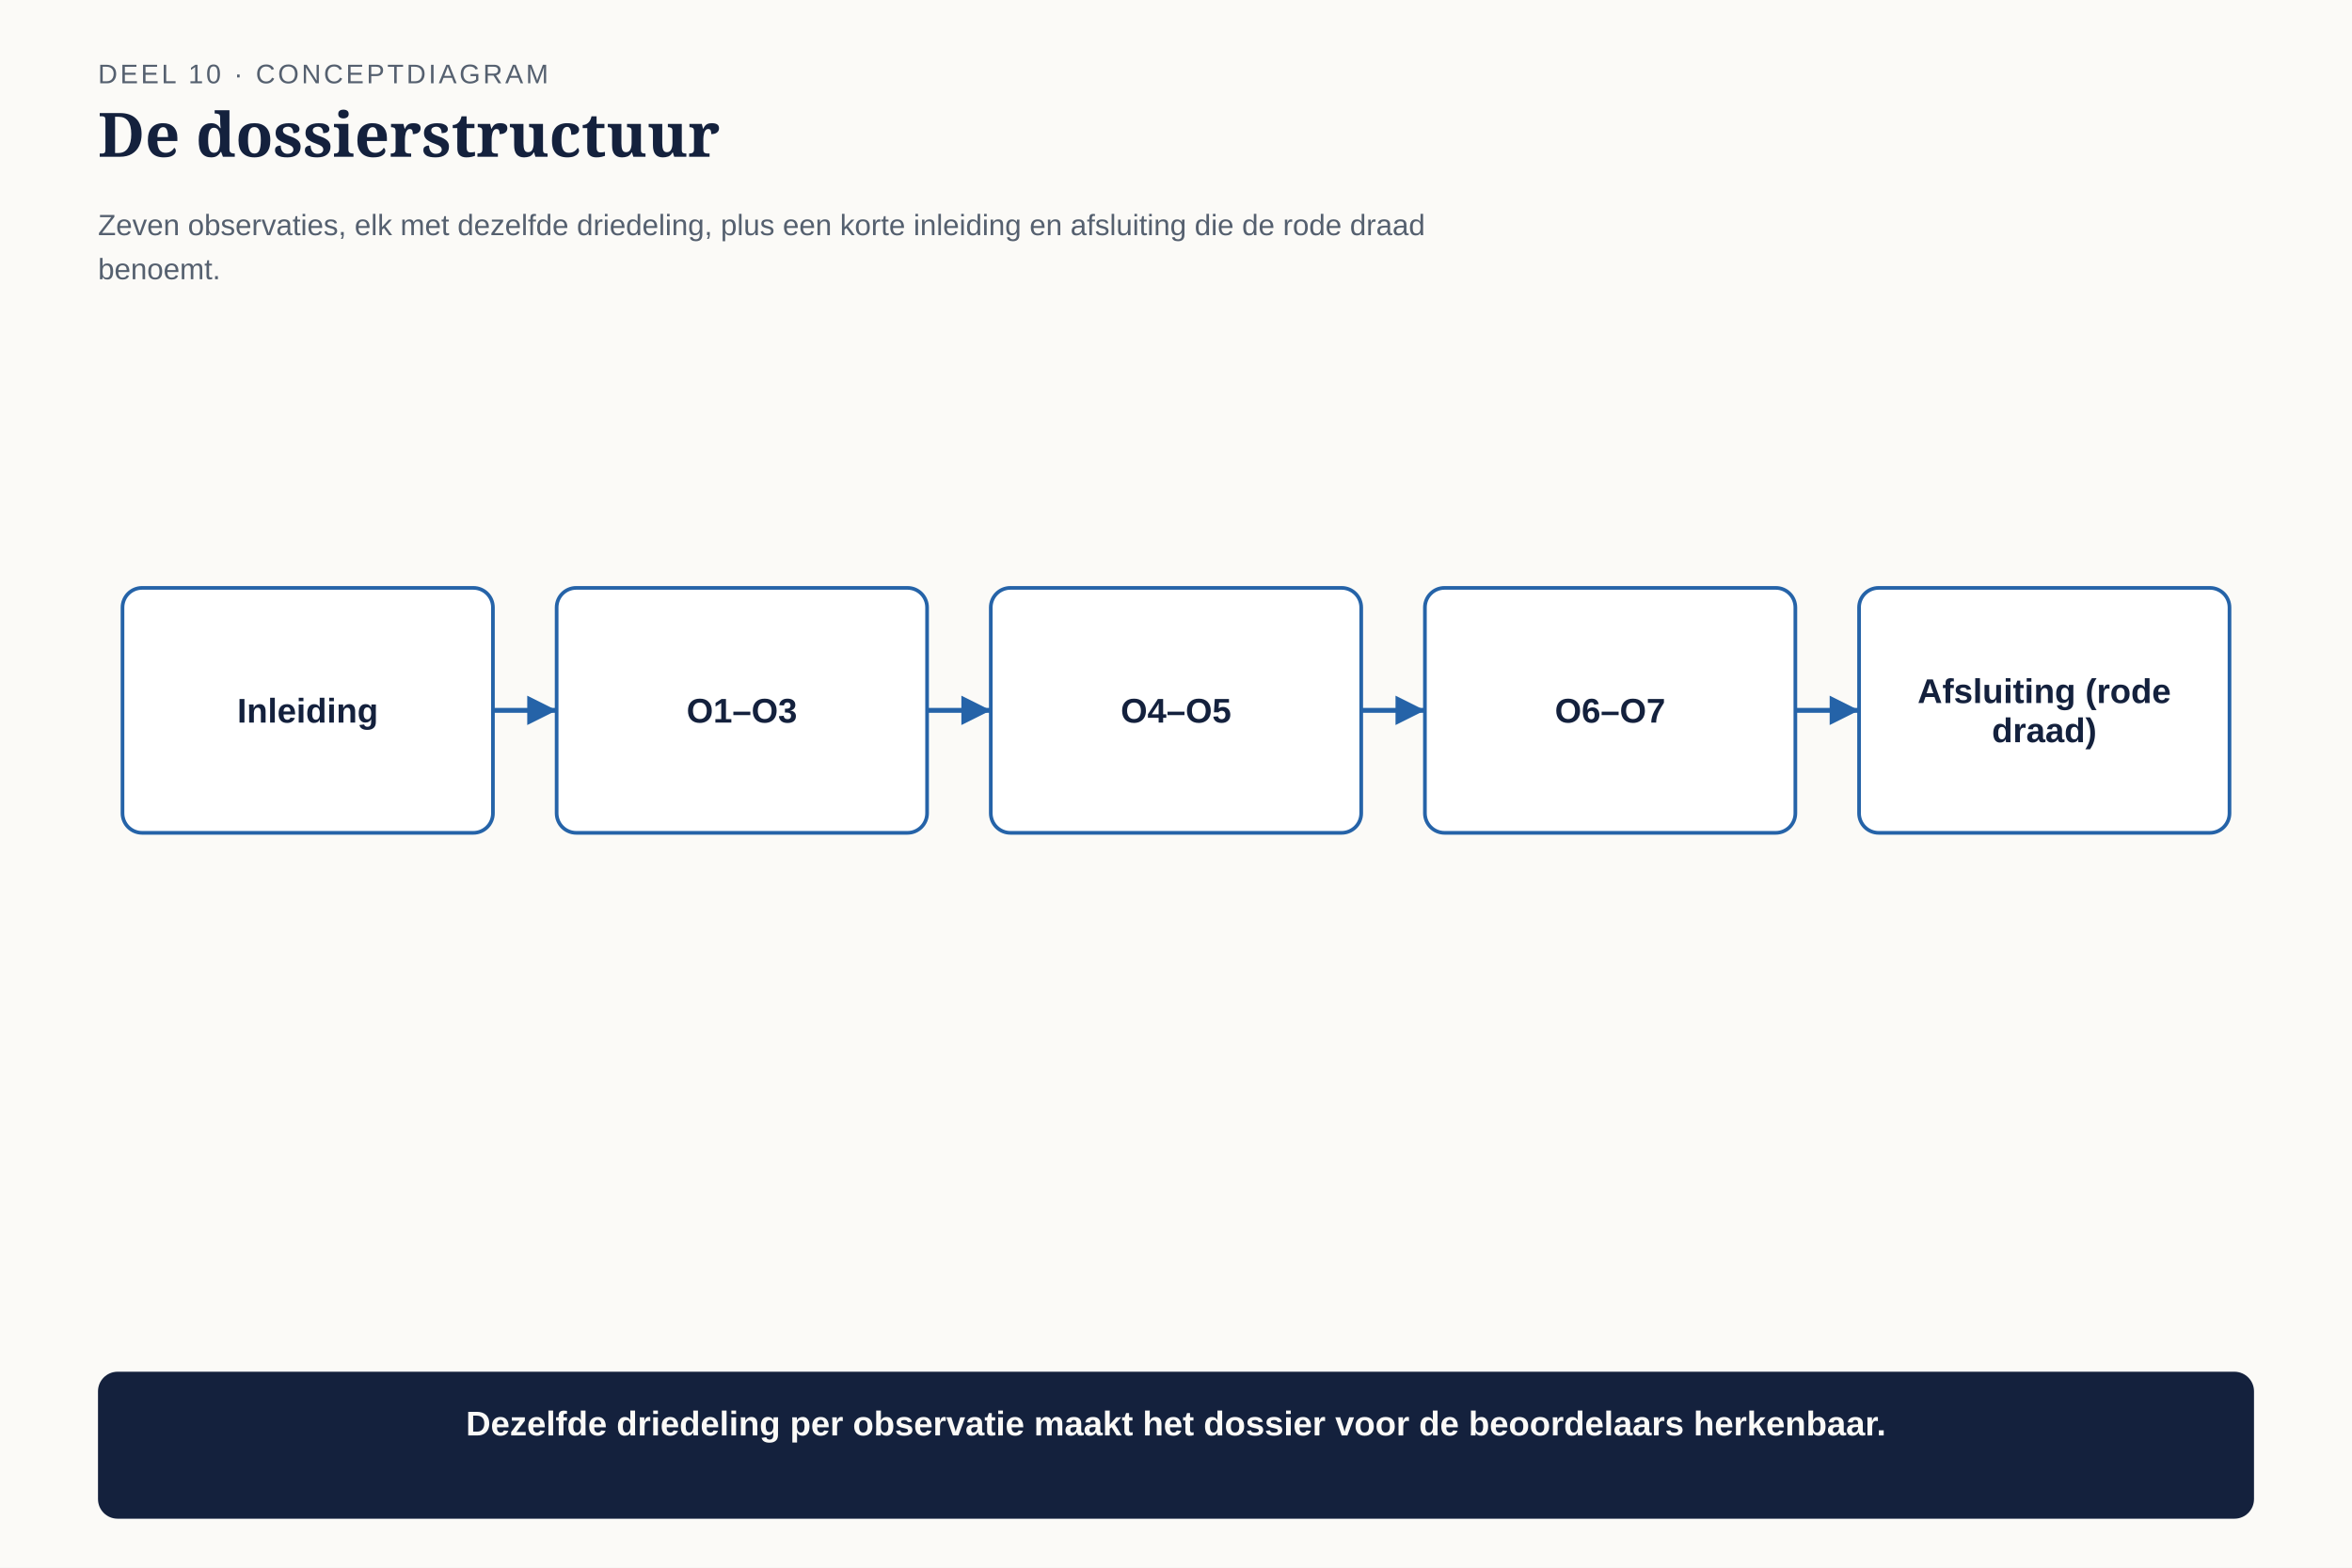
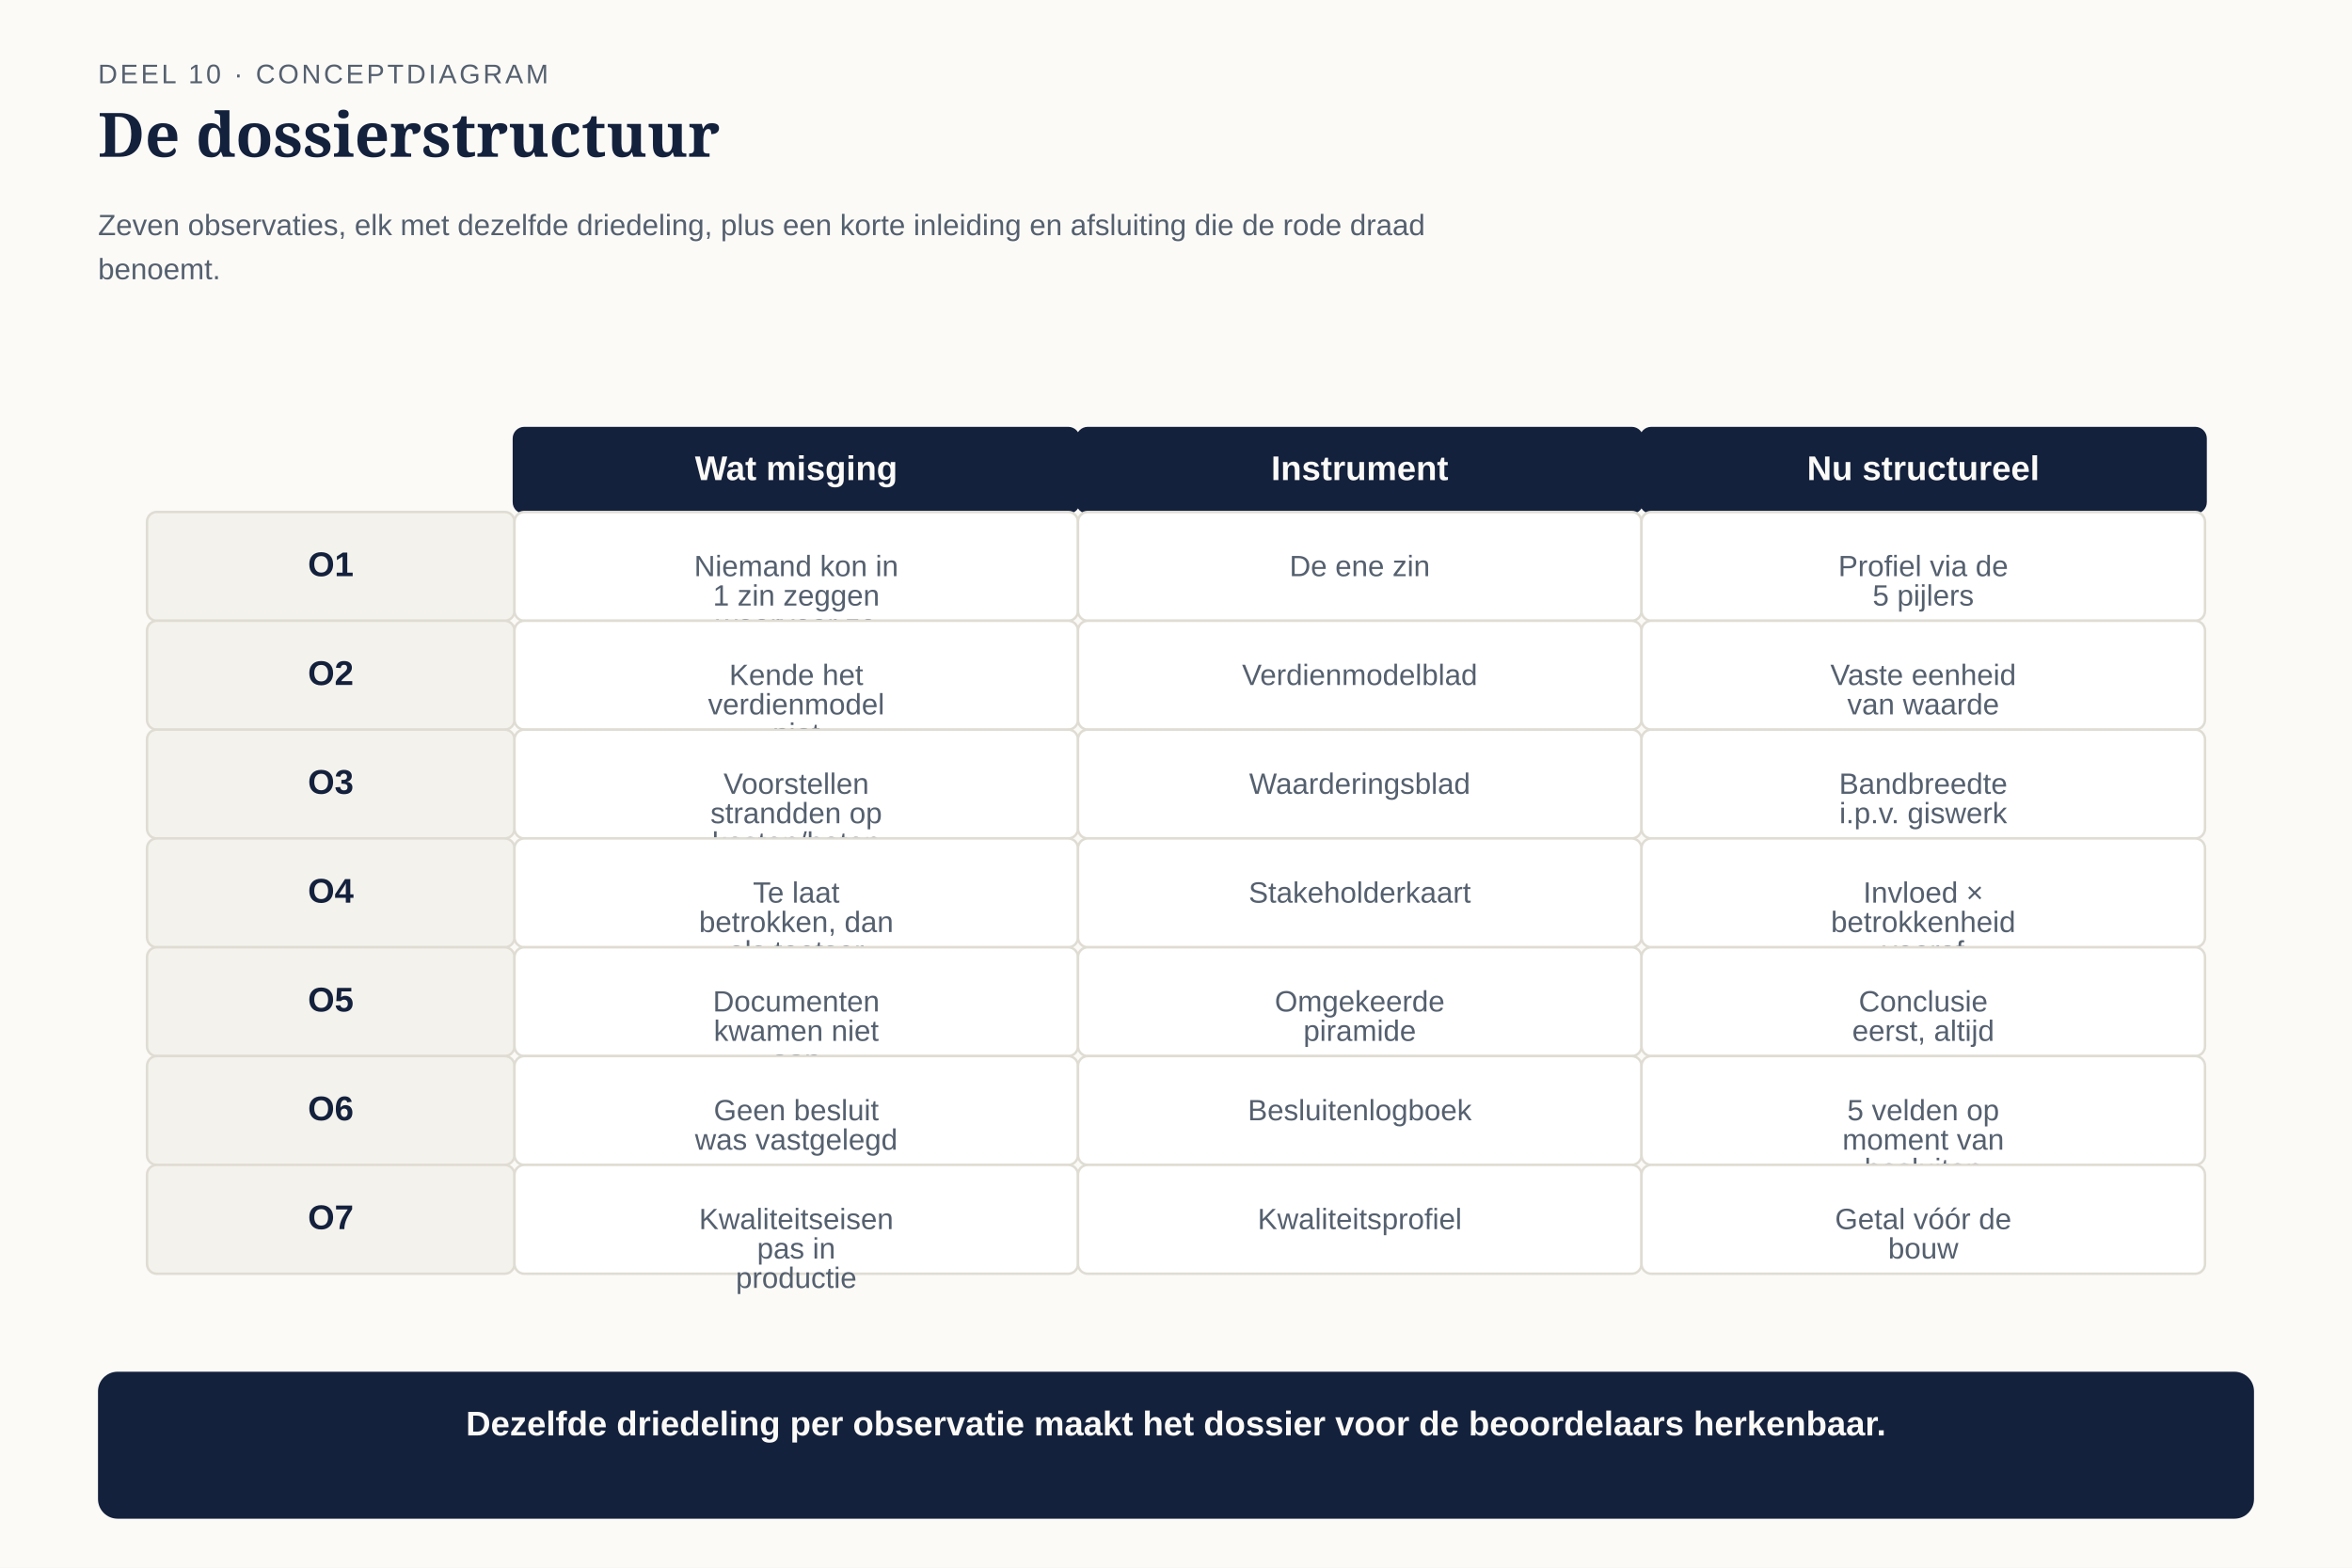
<svg xmlns="http://www.w3.org/2000/svg" viewBox="0 0 960 640" font-family="'DM Sans', Arial, sans-serif" width="960" height="640" preserveAspectRatio="xMidYMid meet">
  <defs>
    <style>
      .paper { fill:#FBFAF7; }
      .label { font-size:14px; font-weight:700; fill:#14213D; }
      .label-light { font-size:14px; font-weight:700; fill:#FBFAF7; }
      .sub { font-size:12px; fill:#55606F; }
      .sub-light { font-size:12px; fill:#DFDCD3; }
      .title { font-family:'Cormorant Garamond', Georgia, serif; font-size:25px; fill:#14213D; font-weight:600; }
      .title-sm { font-family:'Cormorant Garamond', Georgia, serif; font-size:19px; fill:#14213D; font-weight:600; }
      .kicker { font-size:11px; fill:#55606F; letter-spacing:.10em; }
      .arrow { stroke:#2563A8; stroke-width:2; fill:none; marker-end:url(#arrb); }
      .arrow-muted { stroke:#55606F; stroke-width:1.5; fill:none; marker-end:url(#arrm); }
      .arrow-amber { stroke:#E9A13B; stroke-width:2; fill:none; marker-end:url(#arra); }
    </style>
    <marker id="arrb" markerWidth="10" markerHeight="10" refX="6" refY="3" orient="auto">
      <path d="M0,0 L6,3 L0,6 Z" fill="#2563A8" />
    </marker>
    <marker id="arrm" markerWidth="10" markerHeight="10" refX="6" refY="3" orient="auto">
      <path d="M0,0 L6,3 L0,6 Z" fill="#55606F" />
    </marker>
    <marker id="arra" markerWidth="10" markerHeight="10" refX="6" refY="3" orient="auto">
      <path d="M0,0 L6,3 L0,6 Z" fill="#E9A13B" />
    </marker>
  </defs>
  <rect width="960" height="640" class="paper" />
  <text x="40" y="34" class="kicker">DEEL 10 · CONCEPTDIAGRAM</text>
  <text x="40" y="64" class="title">De dossierstructuur</text>
  <text x="40" y="96" class="sub">Zeven observaties, elk met dezelfde driedeling, plus een korte inleiding en afsluiting die de rode draad</text>
  <text x="40" y="114" class="sub">benoemt.</text>
-   <rect x="50" y="240" width="151.2" height="100" rx="8" fill="#FFFFFF" stroke="#2563A8" stroke-width="1.5" />
-   <text x="125.6" y="295" text-anchor="middle" class="label">Inleiding</text>
-   <line x1="201.2" y1="290" x2="227.2" y2="290" class="arrow" />
-   <rect x="227.2" y="240" width="151.2" height="100" rx="8" fill="#FFFFFF" stroke="#2563A8" stroke-width="1.5" />
-   <text x="302.8" y="295" text-anchor="middle" class="label">O1–O3</text>
-   <line x1="378.4" y1="290" x2="404.4" y2="290" class="arrow" />
-   <rect x="404.4" y="240" width="151.2" height="100" rx="8" fill="#FFFFFF" stroke="#2563A8" stroke-width="1.5" />
-   <text x="480" y="295" text-anchor="middle" class="label">O4–O5</text>
-   <line x1="555.6" y1="290" x2="581.6" y2="290" class="arrow" />
-   <rect x="581.6" y="240" width="151.2" height="100" rx="8" fill="#FFFFFF" stroke="#2563A8" stroke-width="1.5" />
-   <text x="657.2" y="295" text-anchor="middle" class="label">O6–O7</text>
-   <line x1="732.8" y1="290" x2="758.8" y2="290" class="arrow" />
-   <rect x="758.8" y="240" width="151.2" height="100" rx="8" fill="#FFFFFF" stroke="#2563A8" stroke-width="1.5" />
-   <text x="834.4" y="287" text-anchor="middle" class="label">Afsluiting (rode</text>
-   <text x="834.4" y="303" text-anchor="middle" class="label">draad)</text>
+   <rect x="210" y="175" width="230" height="34" rx="4" fill="#14213D" stroke="#14213D" stroke-width="1.5" />
+   <text x="325" y="196" text-anchor="middle" class="label-light">Wat misging</text>
+   <rect x="440" y="175" width="230" height="34" rx="4" fill="#14213D" stroke="#14213D" stroke-width="1.5" />
+   <text x="555" y="196" text-anchor="middle" class="label-light">Instrument</text>
+   <rect x="670" y="175" width="230" height="34" rx="4" fill="#14213D" stroke="#14213D" stroke-width="1.5" />
+   <text x="785" y="196" text-anchor="middle" class="label-light">Nu structureel</text>
+   <rect x="60" y="209" width="150" height="44.429" rx="4" fill="#F4F2EC" stroke="#DFDCD3" stroke-width="1" />
+   <text x="135" y="235.214" text-anchor="middle" class="label">O1</text>
+   <rect x="210" y="209" width="230" height="44.429" rx="4" fill="#FFFFFF" stroke="#DFDCD3" stroke-width="1" />
+   <text x="325" y="235.214" text-anchor="middle" class="sub">Niemand kon in</text>
+   <text x="325" y="247.214" text-anchor="middle" class="sub">1 zin zeggen</text>
+   <text x="325" y="259.214" text-anchor="middle" class="sub">waarvoor ze</text>
+   <text x="325" y="271.214" text-anchor="middle" class="sub">zat</text>
+   <rect x="440" y="209" width="230" height="44.429" rx="4" fill="#FFFFFF" stroke="#DFDCD3" stroke-width="1" />
+   <text x="555" y="235.214" text-anchor="middle" class="sub">De ene zin</text>
+   <rect x="670" y="209" width="230" height="44.429" rx="4" fill="#FFFFFF" stroke="#DFDCD3" stroke-width="1" />
+   <text x="785" y="235.214" text-anchor="middle" class="sub">Profiel via de</text>
+   <text x="785" y="247.214" text-anchor="middle" class="sub">5 pijlers</text>
+   <rect x="60" y="253.429" width="150" height="44.429" rx="4" fill="#F4F2EC" stroke="#DFDCD3" stroke-width="1" />
+   <text x="135" y="279.643" text-anchor="middle" class="label">O2</text>
+   <rect x="210" y="253.429" width="230" height="44.429" rx="4" fill="#FFFFFF" stroke="#DFDCD3" stroke-width="1" />
+   <text x="325" y="279.643" text-anchor="middle" class="sub">Kende het</text>
+   <text x="325" y="291.643" text-anchor="middle" class="sub">verdienmodel</text>
+   <text x="325" y="303.643" text-anchor="middle" class="sub">niet</text>
+   <rect x="440" y="253.429" width="230" height="44.429" rx="4" fill="#FFFFFF" stroke="#DFDCD3" stroke-width="1" />
+   <text x="555" y="279.643" text-anchor="middle" class="sub">Verdienmodelblad</text>
+   <rect x="670" y="253.429" width="230" height="44.429" rx="4" fill="#FFFFFF" stroke="#DFDCD3" stroke-width="1" />
+   <text x="785" y="279.643" text-anchor="middle" class="sub">Vaste eenheid</text>
+   <text x="785" y="291.643" text-anchor="middle" class="sub">van waarde</text>
+   <rect x="60" y="297.857" width="150" height="44.429" rx="4" fill="#F4F2EC" stroke="#DFDCD3" stroke-width="1" />
+   <text x="135" y="324.071" text-anchor="middle" class="label">O3</text>
+   <rect x="210" y="297.857" width="230" height="44.429" rx="4" fill="#FFFFFF" stroke="#DFDCD3" stroke-width="1" />
+   <text x="325" y="324.071" text-anchor="middle" class="sub">Voorstellen</text>
+   <text x="325" y="336.071" text-anchor="middle" class="sub">strandden op</text>
+   <text x="325" y="348.071" text-anchor="middle" class="sub">kosten/baten</text>
+   <rect x="440" y="297.857" width="230" height="44.429" rx="4" fill="#FFFFFF" stroke="#DFDCD3" stroke-width="1" />
+   <text x="555" y="324.071" text-anchor="middle" class="sub">Waarderingsblad</text>
+   <rect x="670" y="297.857" width="230" height="44.429" rx="4" fill="#FFFFFF" stroke="#DFDCD3" stroke-width="1" />
+   <text x="785" y="324.071" text-anchor="middle" class="sub">Bandbreedte</text>
+   <text x="785" y="336.071" text-anchor="middle" class="sub">i.p.v. giswerk</text>
+   <rect x="60" y="342.286" width="150" height="44.429" rx="4" fill="#F4F2EC" stroke="#DFDCD3" stroke-width="1" />
+   <text x="135" y="368.5" text-anchor="middle" class="label">O4</text>
+   <rect x="210" y="342.286" width="230" height="44.429" rx="4" fill="#FFFFFF" stroke="#DFDCD3" stroke-width="1" />
+   <text x="325" y="368.5" text-anchor="middle" class="sub">Te laat</text>
+   <text x="325" y="380.5" text-anchor="middle" class="sub">betrokken, dan</text>
+   <text x="325" y="392.5" text-anchor="middle" class="sub">als toetser</text>
+   <rect x="440" y="342.286" width="230" height="44.429" rx="4" fill="#FFFFFF" stroke="#DFDCD3" stroke-width="1" />
+   <text x="555" y="368.5" text-anchor="middle" class="sub">Stakeholderkaart</text>
+   <rect x="670" y="342.286" width="230" height="44.429" rx="4" fill="#FFFFFF" stroke="#DFDCD3" stroke-width="1" />
+   <text x="785" y="368.5" text-anchor="middle" class="sub">Invloed ×</text>
+   <text x="785" y="380.5" text-anchor="middle" class="sub">betrokkenheid</text>
+   <text x="785" y="392.5" text-anchor="middle" class="sub">vooraf</text>
+   <rect x="60" y="386.714" width="150" height="44.429" rx="4" fill="#F4F2EC" stroke="#DFDCD3" stroke-width="1" />
+   <text x="135" y="412.929" text-anchor="middle" class="label">O5</text>
+   <rect x="210" y="386.714" width="230" height="44.429" rx="4" fill="#FFFFFF" stroke="#DFDCD3" stroke-width="1" />
+   <text x="325" y="412.929" text-anchor="middle" class="sub">Documenten</text>
+   <text x="325" y="424.929" text-anchor="middle" class="sub">kwamen niet</text>
+   <text x="325" y="436.929" text-anchor="middle" class="sub">aan</text>
+   <rect x="440" y="386.714" width="230" height="44.429" rx="4" fill="#FFFFFF" stroke="#DFDCD3" stroke-width="1" />
+   <text x="555" y="412.929" text-anchor="middle" class="sub">Omgekeerde</text>
+   <text x="555" y="424.929" text-anchor="middle" class="sub">piramide</text>
+   <rect x="670" y="386.714" width="230" height="44.429" rx="4" fill="#FFFFFF" stroke="#DFDCD3" stroke-width="1" />
+   <text x="785" y="412.929" text-anchor="middle" class="sub">Conclusie</text>
+   <text x="785" y="424.929" text-anchor="middle" class="sub">eerst, altijd</text>
+   <rect x="60" y="431.143" width="150" height="44.429" rx="4" fill="#F4F2EC" stroke="#DFDCD3" stroke-width="1" />
+   <text x="135" y="457.357" text-anchor="middle" class="label">O6</text>
+   <rect x="210" y="431.143" width="230" height="44.429" rx="4" fill="#FFFFFF" stroke="#DFDCD3" stroke-width="1" />
+   <text x="325" y="457.357" text-anchor="middle" class="sub">Geen besluit</text>
+   <text x="325" y="469.357" text-anchor="middle" class="sub">was vastgelegd</text>
+   <rect x="440" y="431.143" width="230" height="44.429" rx="4" fill="#FFFFFF" stroke="#DFDCD3" stroke-width="1" />
+   <text x="555" y="457.357" text-anchor="middle" class="sub">Besluitenlogboek</text>
+   <rect x="670" y="431.143" width="230" height="44.429" rx="4" fill="#FFFFFF" stroke="#DFDCD3" stroke-width="1" />
+   <text x="785" y="457.357" text-anchor="middle" class="sub">5 velden op</text>
+   <text x="785" y="469.357" text-anchor="middle" class="sub">moment van</text>
+   <text x="785" y="481.357" text-anchor="middle" class="sub">besluiten</text>
+   <rect x="60" y="475.571" width="150" height="44.429" rx="4" fill="#F4F2EC" stroke="#DFDCD3" stroke-width="1" />
+   <text x="135" y="501.786" text-anchor="middle" class="label">O7</text>
+   <rect x="210" y="475.571" width="230" height="44.429" rx="4" fill="#FFFFFF" stroke="#DFDCD3" stroke-width="1" />
+   <text x="325" y="501.786" text-anchor="middle" class="sub">Kwaliteitseisen</text>
+   <text x="325" y="513.786" text-anchor="middle" class="sub">pas in</text>
+   <text x="325" y="525.786" text-anchor="middle" class="sub">productie</text>
+   <rect x="440" y="475.571" width="230" height="44.429" rx="4" fill="#FFFFFF" stroke="#DFDCD3" stroke-width="1" />
+   <text x="555" y="501.786" text-anchor="middle" class="sub">Kwaliteitsprofiel</text>
+   <rect x="670" y="475.571" width="230" height="44.429" rx="4" fill="#FFFFFF" stroke="#DFDCD3" stroke-width="1" />
+   <text x="785" y="501.786" text-anchor="middle" class="sub">Getal vóór de</text>
+   <text x="785" y="513.786" text-anchor="middle" class="sub">bouw</text>
  <rect x="40" y="560" width="880" height="60" rx="8" fill="#14213D" />
  <text x="480" y="586" text-anchor="middle" class="label-light">Dezelfde driedeling per observatie maakt het dossier voor de beoordelaars herkenbaar.</text>
</svg>
